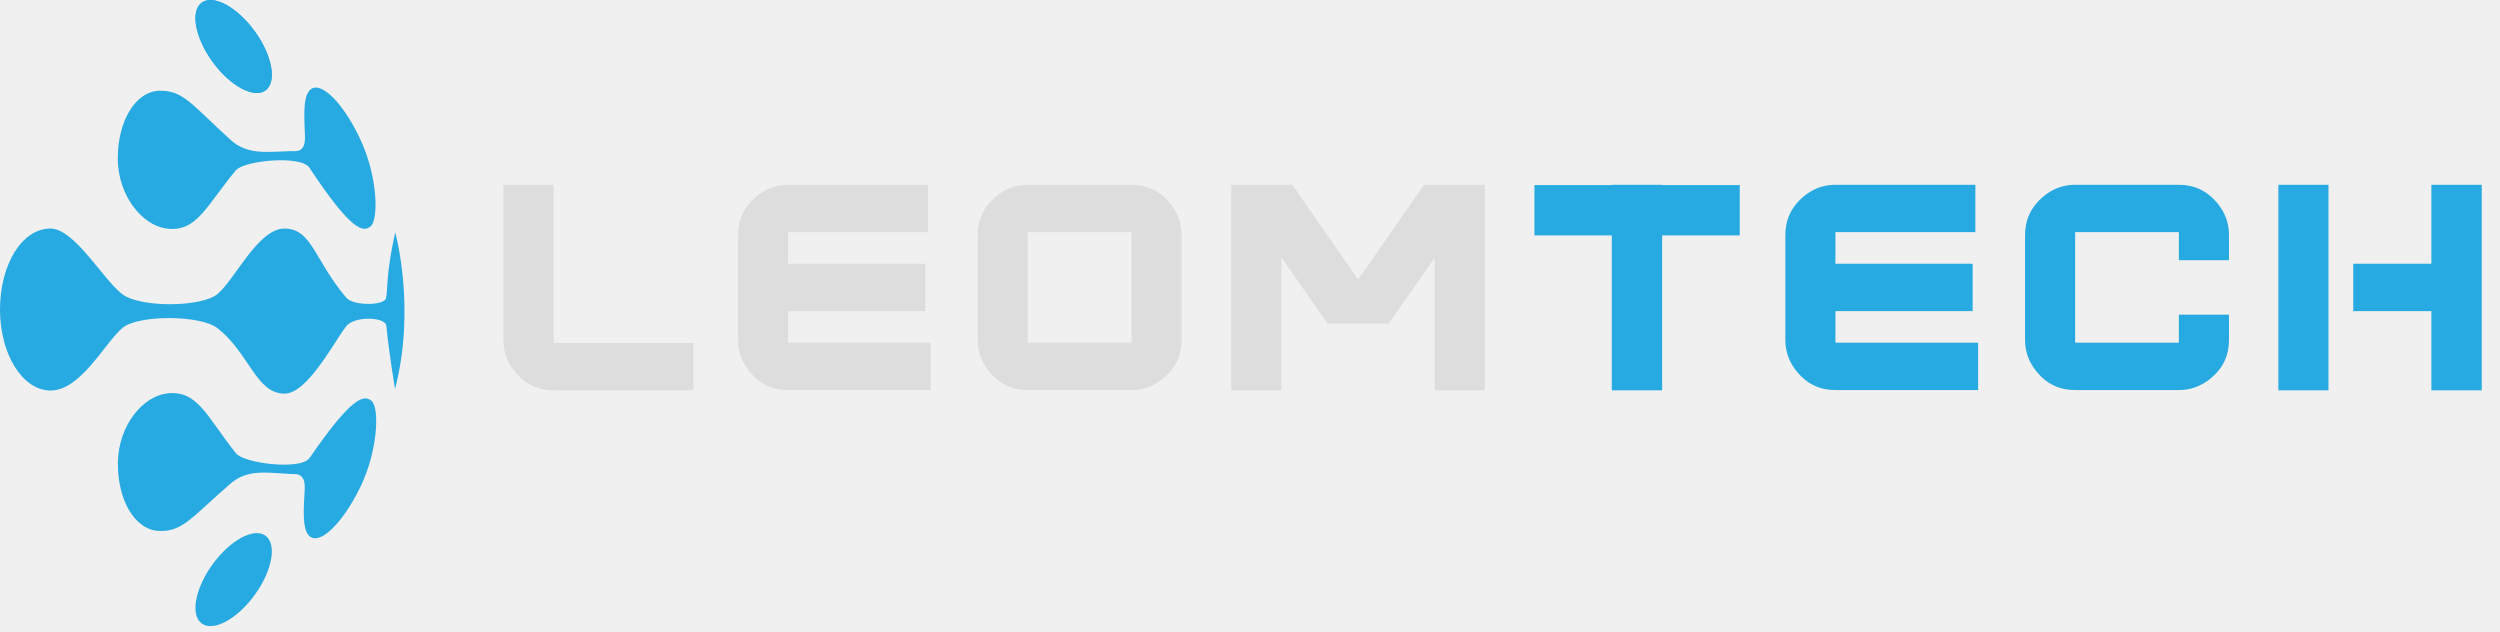
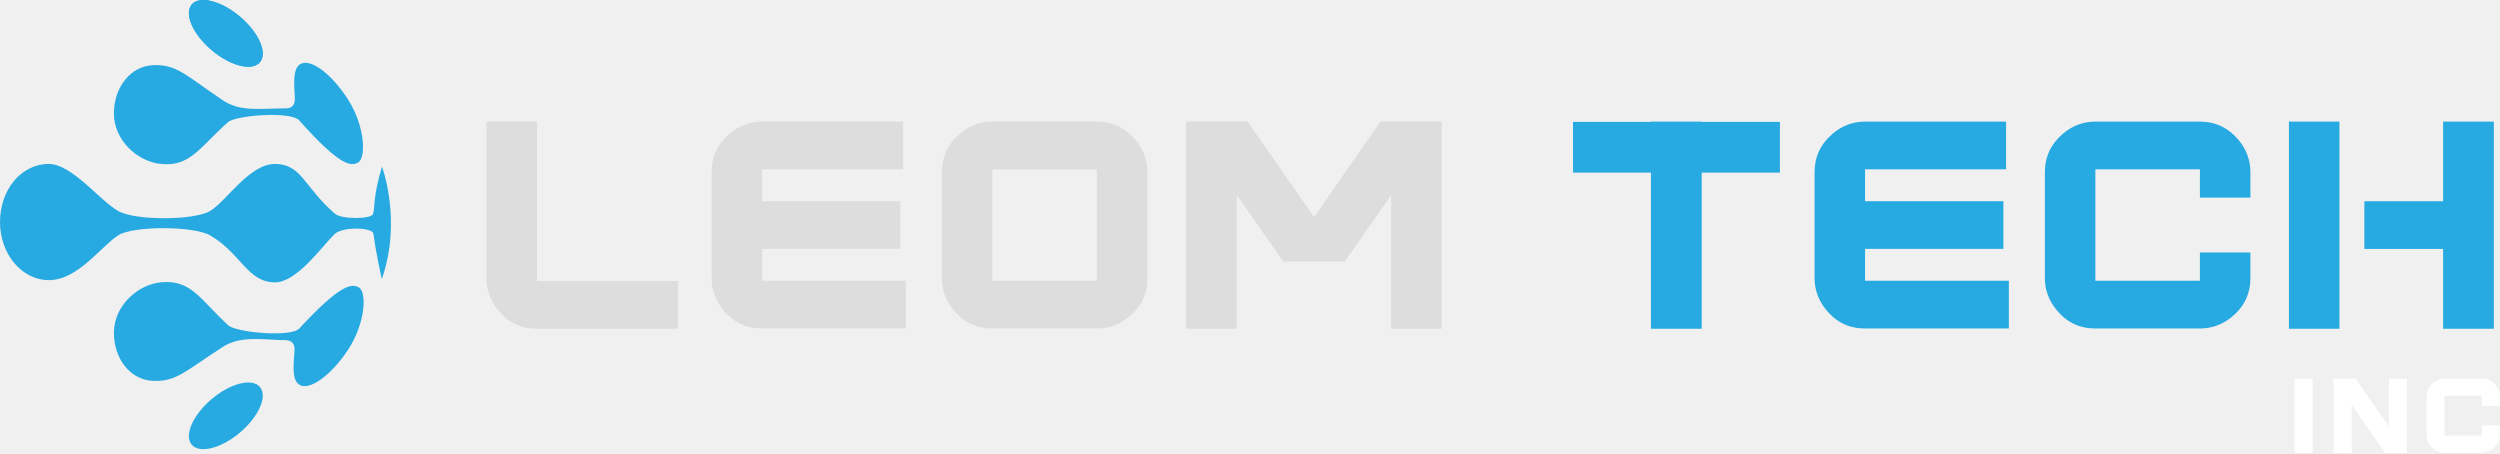
- <svg xmlns="http://www.w3.org/2000/svg" width="269" height="68" viewBox="0 0 269 68" fill="none">
-   <path d="M42.524 25C41.495 29.622 41.75 31.261 41.526 32.108C41.314 32.891 38.029 32.923 37.279 32.051C33.867 28.09 33.588 24.592 30.612 24.592C27.775 24.592 25.3 30.038 23.419 31.627C21.731 33.054 15.094 33.152 13.122 31.627C11.095 30.062 7.998 24.592 5.439 24.592C2.335 24.592 0 28.497 0 33.307C0 38.116 2.432 42.021 5.439 42.021C8.687 42.021 11.228 36.959 13.164 35.296C14.84 33.853 21.555 33.885 23.376 35.296C26.819 37.961 27.539 42.355 30.612 42.355C33.032 42.355 35.754 37.113 37.236 35.124C38.096 33.975 41.477 34.073 41.574 35.067C41.846 37.961 42.506 41.858 42.506 41.858C44.786 33.054 42.524 25 42.524 25Z" fill="#27AAE1" />
-   <path d="M26.716 2.493C28.815 4.882 29.807 7.947 28.936 9.333C28.065 10.718 25.657 9.903 23.564 7.515C21.465 5.126 20.473 2.061 21.344 0.675C22.215 -0.71 24.617 0.105 26.716 2.493Z" fill="#27AAE1" />
-   <path d="M23.564 7.515C21.465 5.126 20.473 2.061 21.344 0.675C22.215 -0.71 24.617 0.105 26.716 2.493C28.815 4.882 29.807 7.947 28.936 9.333C28.065 10.718 25.663 9.903 23.564 7.515Z" fill="#27AAE1" />
-   <path d="M26.716 64.879C28.815 62.49 29.807 59.425 28.936 58.039C28.065 56.654 25.657 57.469 23.564 59.857C21.465 62.246 20.473 65.311 21.344 66.697C22.215 68.082 24.617 67.267 26.716 64.879Z" fill="#27AAE1" />
-   <path d="M38.803 15.063C36.964 11.101 34.544 8.672 33.401 9.634C33.31 9.708 33.231 9.814 33.165 9.928C32.487 10.963 32.838 13.881 32.814 14.9C32.784 16.49 31.779 16.245 31.29 16.262C28.803 16.319 26.649 16.726 24.804 15.047C20.569 11.191 19.71 9.724 17.188 9.765C14.568 9.805 12.674 13.042 12.674 17.028C12.674 21.006 15.252 24.201 17.853 24.584C21.174 25.074 22.203 22.114 25.379 18.324C26.256 17.28 32.372 16.653 33.298 18.055C37.805 24.878 39.051 24.992 39.856 24.381C40.764 23.688 40.648 19.025 38.803 15.063Z" fill="#27AAE1" />
-   <path d="M38.773 52.406C36.873 56.319 34.423 58.683 33.298 57.689C33.207 57.607 33.135 57.501 33.068 57.387C32.409 56.336 32.796 53.434 32.79 52.406C32.778 50.809 31.78 51.029 31.29 51.004C28.803 50.882 26.662 50.417 24.786 52.048C20.497 55.789 19.62 57.232 17.091 57.126C14.471 57.02 12.626 53.727 12.687 49.749C12.747 45.771 15.367 42.641 17.974 42.331C21.301 41.931 22.288 44.915 25.403 48.787C26.262 49.855 32.373 50.637 33.316 49.268C37.92 42.567 39.166 42.486 39.965 43.121C40.86 43.831 40.673 48.493 38.773 52.406Z" fill="#27AAE1" />
-   <path d="M54.172 19.881H59.562V36.902H74.621V42H59.562C57.883 42 56.506 41.346 55.432 40.037C54.592 39.022 54.172 37.879 54.172 36.609V19.881ZM100.15 41.971H84.799C83.119 41.971 81.742 41.316 80.668 40.008C79.828 38.992 79.408 37.85 79.408 36.58V25.301C79.408 23.641 80.053 22.264 81.342 21.17C82.357 20.311 83.51 19.881 84.799 19.881H99.857V24.979H84.799V28.377H99.564V33.475H84.799V36.873H100.15V41.971ZM110.592 24.979V36.873H121.754V24.979H110.592ZM105.201 36.58V25.301C105.201 23.641 105.846 22.264 107.135 21.17C108.15 20.311 109.303 19.881 110.592 19.881H121.754C123.414 19.881 124.791 20.535 125.885 21.844C126.725 22.859 127.145 24.012 127.145 25.301V36.58C127.145 38.26 126.49 39.637 125.182 40.711C124.166 41.551 123.023 41.971 121.754 41.971H110.592C108.912 41.971 107.535 41.316 106.461 40.008C105.621 38.992 105.201 37.85 105.201 36.58ZM154.373 42V27.732L149.422 34.822H142.859L137.879 27.703V42H132.488V19.881H139.051L146.141 30.076L153.23 19.881H159.793L159.764 19.91V42H154.373Z" fill="#DDDDDD" />
-   <path d="M173.428 25.33H165.107V19.91H173.428V19.881H178.848V19.91H187.197V25.33H178.848V42H173.428V25.33ZM212.844 41.971H197.492C195.812 41.971 194.436 41.316 193.361 40.008C192.521 38.992 192.102 37.85 192.102 36.58V25.301C192.102 23.641 192.746 22.264 194.035 21.17C195.051 20.311 196.203 19.881 197.492 19.881H212.551V24.979H197.492V28.377H212.258V33.475H197.492V36.873H212.844V41.971ZM234.447 33.855H239.838V36.58C239.838 38.26 239.184 39.637 237.875 40.711C236.859 41.551 235.717 41.971 234.447 41.971H223.285C221.605 41.971 220.229 41.316 219.154 40.008C218.314 38.992 217.895 37.85 217.895 36.58V25.301C217.895 23.641 218.539 22.264 219.828 21.17C220.844 20.311 221.996 19.881 223.285 19.881H234.447C236.107 19.881 237.484 20.535 238.578 21.844C239.418 22.859 239.838 24.012 239.838 25.301V27.996H234.447V24.979H223.285V36.873H234.447V33.855ZM245.152 19.881H250.543V42H245.152V19.881ZM261.617 28.377V19.881H267.037V42H261.617V33.475H253.209V28.377H261.617Z" fill="#27AAE1" />
+ <svg xmlns="http://www.w3.org/2000/svg" width="292" height="53" viewBox="0 0 292 53" fill="none">
+   <path d="M56.821 14.204H62.717V32.821H79.189V38.4H62.717C60.877 38.4 59.372 37.683 58.198 36.255C57.278 35.144 56.821 33.894 56.821 32.504V14.204Z" fill="#DDDDDD" />
+   <path d="M105.802 38.368H89.007C87.167 38.368 85.662 37.651 84.488 36.223C83.568 35.112 83.111 33.862 83.111 32.472V20.133C83.111 18.317 83.815 16.813 85.225 15.613C86.335 14.674 87.598 14.204 89.007 14.204H105.479V19.777H89.007V23.497H105.161V29.07H89.007V32.789H105.802V38.368Z" fill="#DDDDDD" />
+   <path d="M110.011 32.472V20.133C110.011 18.317 110.715 16.813 112.124 15.613C113.235 14.674 114.498 14.204 115.907 14.204H128.12C129.935 14.204 131.439 14.922 132.639 16.35C133.559 17.46 134.016 18.724 134.016 20.133V32.472C134.016 34.312 133.299 35.817 131.871 36.991C130.76 37.911 129.51 38.368 128.12 38.368H115.907C114.067 38.368 112.562 37.651 111.388 36.223C110.474 35.112 110.011 33.862 110.011 32.472ZM115.907 19.784V32.795H128.12V19.784H115.907Z" fill="#DDDDDD" />
+   <path d="M162.484 38.4V22.792L157.07 30.549H149.891L144.445 22.761V38.4H138.548V14.204H145.727L153.483 25.357L161.24 14.204H168.419L168.387 14.236V38.4H162.484Z" fill="#DDDDDD" />
+   <path d="M192.83 20.164H183.728V14.236H192.83V14.204H198.758V14.236H207.892V20.164H198.758V38.4H192.83V20.164Z" fill="#27AAE1" />
+   <path d="M234.633 38.368H217.838C215.998 38.368 214.493 37.651 213.319 36.223C212.399 35.112 211.942 33.862 211.942 32.472V20.133C211.942 18.317 212.646 16.813 214.056 15.613C215.166 14.674 216.429 14.204 217.838 14.204H234.31V19.777H217.838V23.497H233.992V29.07H217.838V32.789H234.633V38.368Z" fill="#27AAE1" />
+   <path d="M256.95 29.489H262.847V32.472C262.847 34.312 262.129 35.817 260.701 36.991C259.591 37.911 258.34 38.368 256.95 38.368H244.738C242.897 38.368 241.393 37.651 240.219 36.223C239.298 35.112 238.841 33.862 238.841 32.472V20.133C238.841 18.317 239.546 16.813 240.955 15.613C242.066 14.674 243.329 14.204 244.738 14.204H256.95C258.765 14.204 260.27 14.922 261.469 16.35C262.39 17.46 262.847 18.724 262.847 20.133V23.078H256.95V19.777H244.738V32.789H256.95V29.489Z" fill="#27AAE1" />
+   <path d="M267.347 14.204H273.244V38.4H267.347V14.204ZM285.354 23.497V14.204H291.283V38.4H285.354V29.076H276.157V23.503H285.354V23.497Z" fill="#27AAE1" />
+   <path d="M44.615 19.466C43.536 23.065 43.803 24.341 43.568 25.001C43.346 25.61 39.899 25.636 39.112 24.957C35.532 21.872 35.24 19.149 32.117 19.149C29.14 19.149 26.544 23.389 24.57 24.627C22.799 25.737 15.836 25.814 13.767 24.627C11.641 23.408 8.391 19.149 5.706 19.149C2.45 19.149 0 22.189 0 25.934C0 29.679 2.552 32.719 5.706 32.719C9.115 32.719 11.78 28.778 13.812 27.483C15.57 26.359 22.615 26.385 24.526 27.483C28.137 29.558 28.893 32.98 32.117 32.98C34.656 32.98 37.512 28.898 39.067 27.35C39.969 26.455 43.517 26.531 43.618 27.305C43.904 29.558 44.596 32.592 44.596 32.592C46.989 25.744 44.615 19.466 44.615 19.466Z" fill="#27AAE1" />
+   <path d="M28.029 1.948C30.232 3.808 31.273 6.194 30.359 7.273C29.445 8.352 26.919 7.717 24.722 5.858C22.52 3.998 21.479 1.611 22.393 0.532C23.307 -0.553 25.827 0.082 28.029 1.948Z" fill="#27AAE1" />
+   <path d="M24.722 5.851C22.52 3.992 21.479 1.605 22.393 0.526C23.307 -0.553 25.827 0.082 28.029 1.941C30.232 3.801 31.273 6.188 30.359 7.267C29.445 8.352 26.925 7.717 24.722 5.851Z" fill="#27AAE1" />
+   <path d="M28.029 50.523C30.232 48.664 31.273 46.277 30.359 45.198C29.445 44.119 26.919 44.754 24.722 46.614C22.52 48.473 21.479 50.86 22.393 51.939C23.307 53.018 25.827 52.383 28.029 50.523Z" fill="#27AAE1" />
+   <path d="M40.718 11.729C38.788 8.644 36.249 6.752 35.05 7.501C34.954 7.559 34.872 7.641 34.802 7.73C34.091 8.536 34.459 10.808 34.434 11.602C34.402 12.839 33.348 12.649 32.834 12.662C30.226 12.706 27.966 13.024 26.03 11.716C21.587 8.714 20.686 7.571 18.039 7.603C15.29 7.635 13.304 10.155 13.304 13.258C13.304 16.356 16.008 18.844 18.737 19.142C22.222 19.523 23.301 17.219 26.633 14.268C27.553 13.455 33.97 12.966 34.941 14.058C39.67 19.371 40.978 19.46 41.822 18.984C42.774 18.45 42.647 14.813 40.718 11.729Z" fill="#27AAE1" />
+   <path d="M40.679 40.812C38.687 43.859 36.116 45.699 34.935 44.925C34.84 44.861 34.764 44.779 34.694 44.69C34.002 43.871 34.408 41.612 34.402 40.812C34.389 39.568 33.342 39.739 32.828 39.72C30.219 39.625 27.972 39.263 26.005 40.533C21.504 43.446 20.584 44.569 17.931 44.487C15.183 44.404 13.247 41.84 13.31 38.743C13.374 35.645 16.122 33.208 18.858 32.967C22.349 32.656 23.383 34.979 26.652 37.994C27.553 38.825 33.964 39.434 34.954 38.368C39.785 33.151 41.092 33.087 41.93 33.582C42.869 34.135 42.673 37.765 40.679 40.812Z" fill="#27AAE1" />
+   <path d="M268 44.227H270.109V52.885H268V44.227Z" fill="white" />
+   <path d="M274.684 47.286V52.885H272.575V44.227H275.142L279.016 49.825V44.227H281.136V52.873L281.148 52.885H278.569L274.684 47.286Z" fill="white" />
+   <path d="M289.891 49.695H292V50.764C292 51.42 291.746 51.963 291.231 52.381C290.835 52.709 290.388 52.873 289.891 52.873H285.519C284.863 52.873 284.321 52.619 283.902 52.104C283.574 51.708 283.41 51.262 283.41 50.764V46.347C283.41 45.697 283.665 45.16 284.168 44.73C284.564 44.397 285.016 44.227 285.519 44.227H289.891C290.541 44.227 291.078 44.481 291.508 44.996C291.836 45.392 292 45.844 292 46.347V47.405H289.891V46.223H285.519V50.877H289.891V49.695Z" fill="white" />
</svg>
